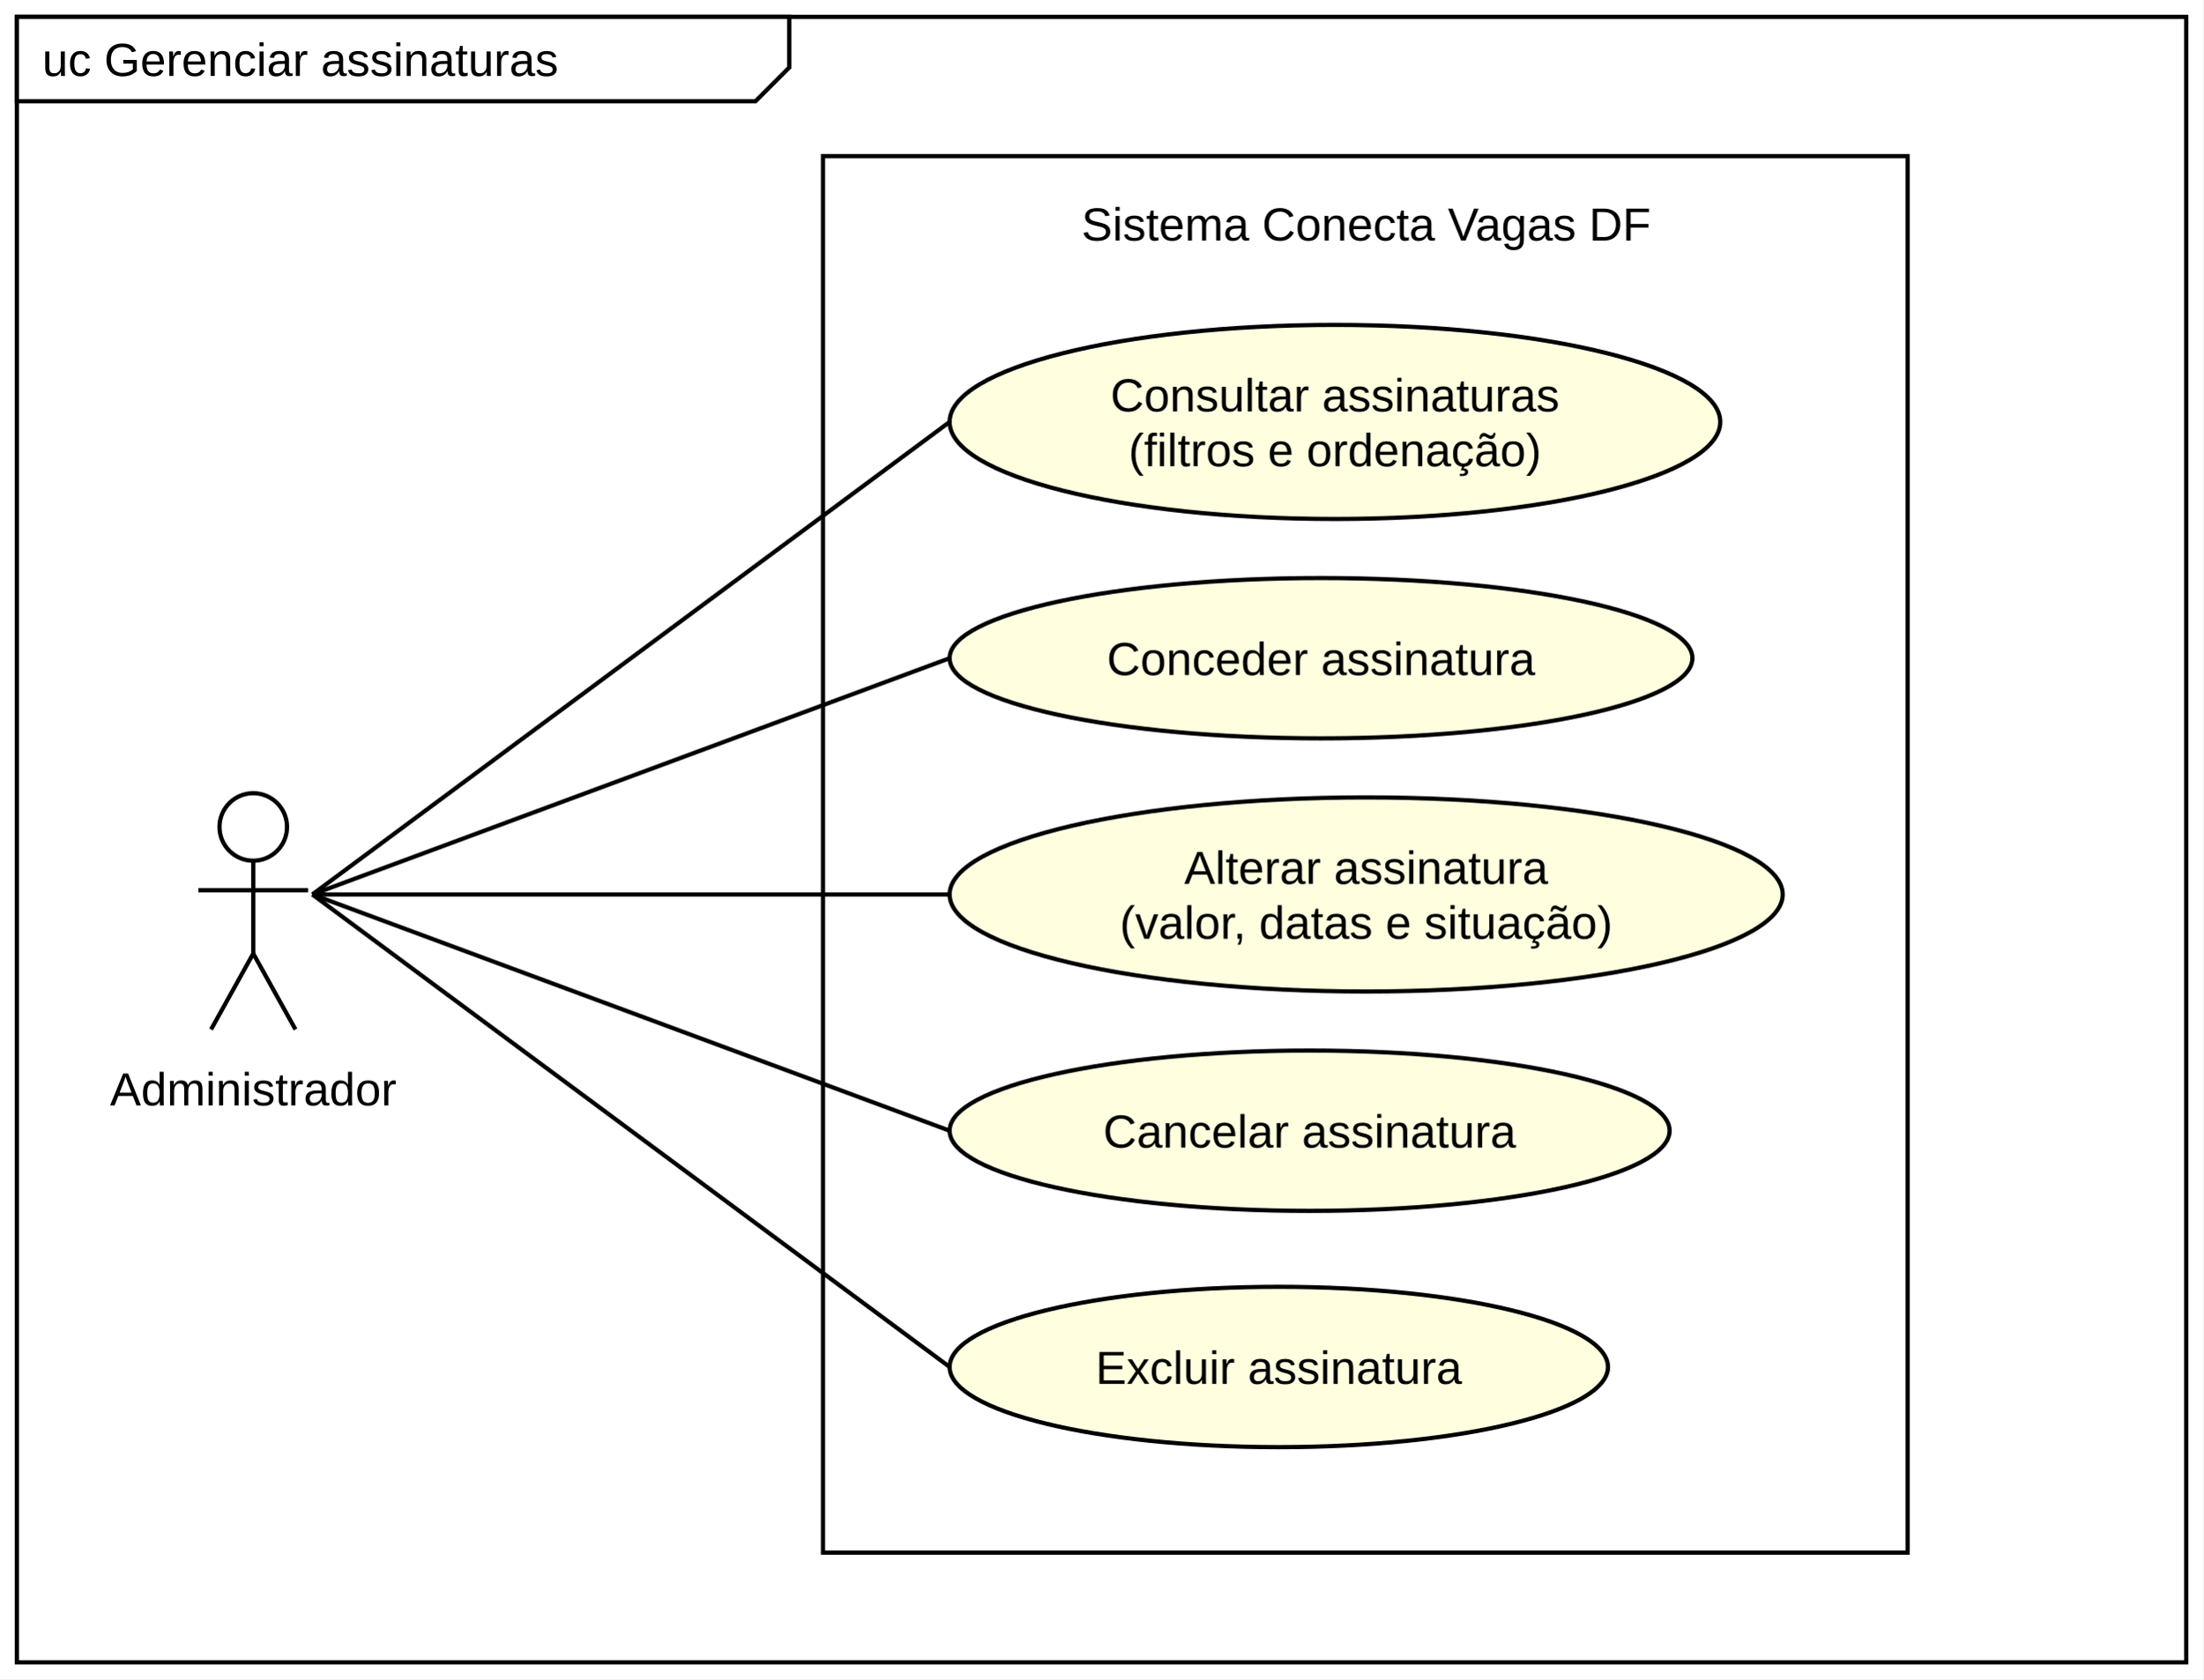
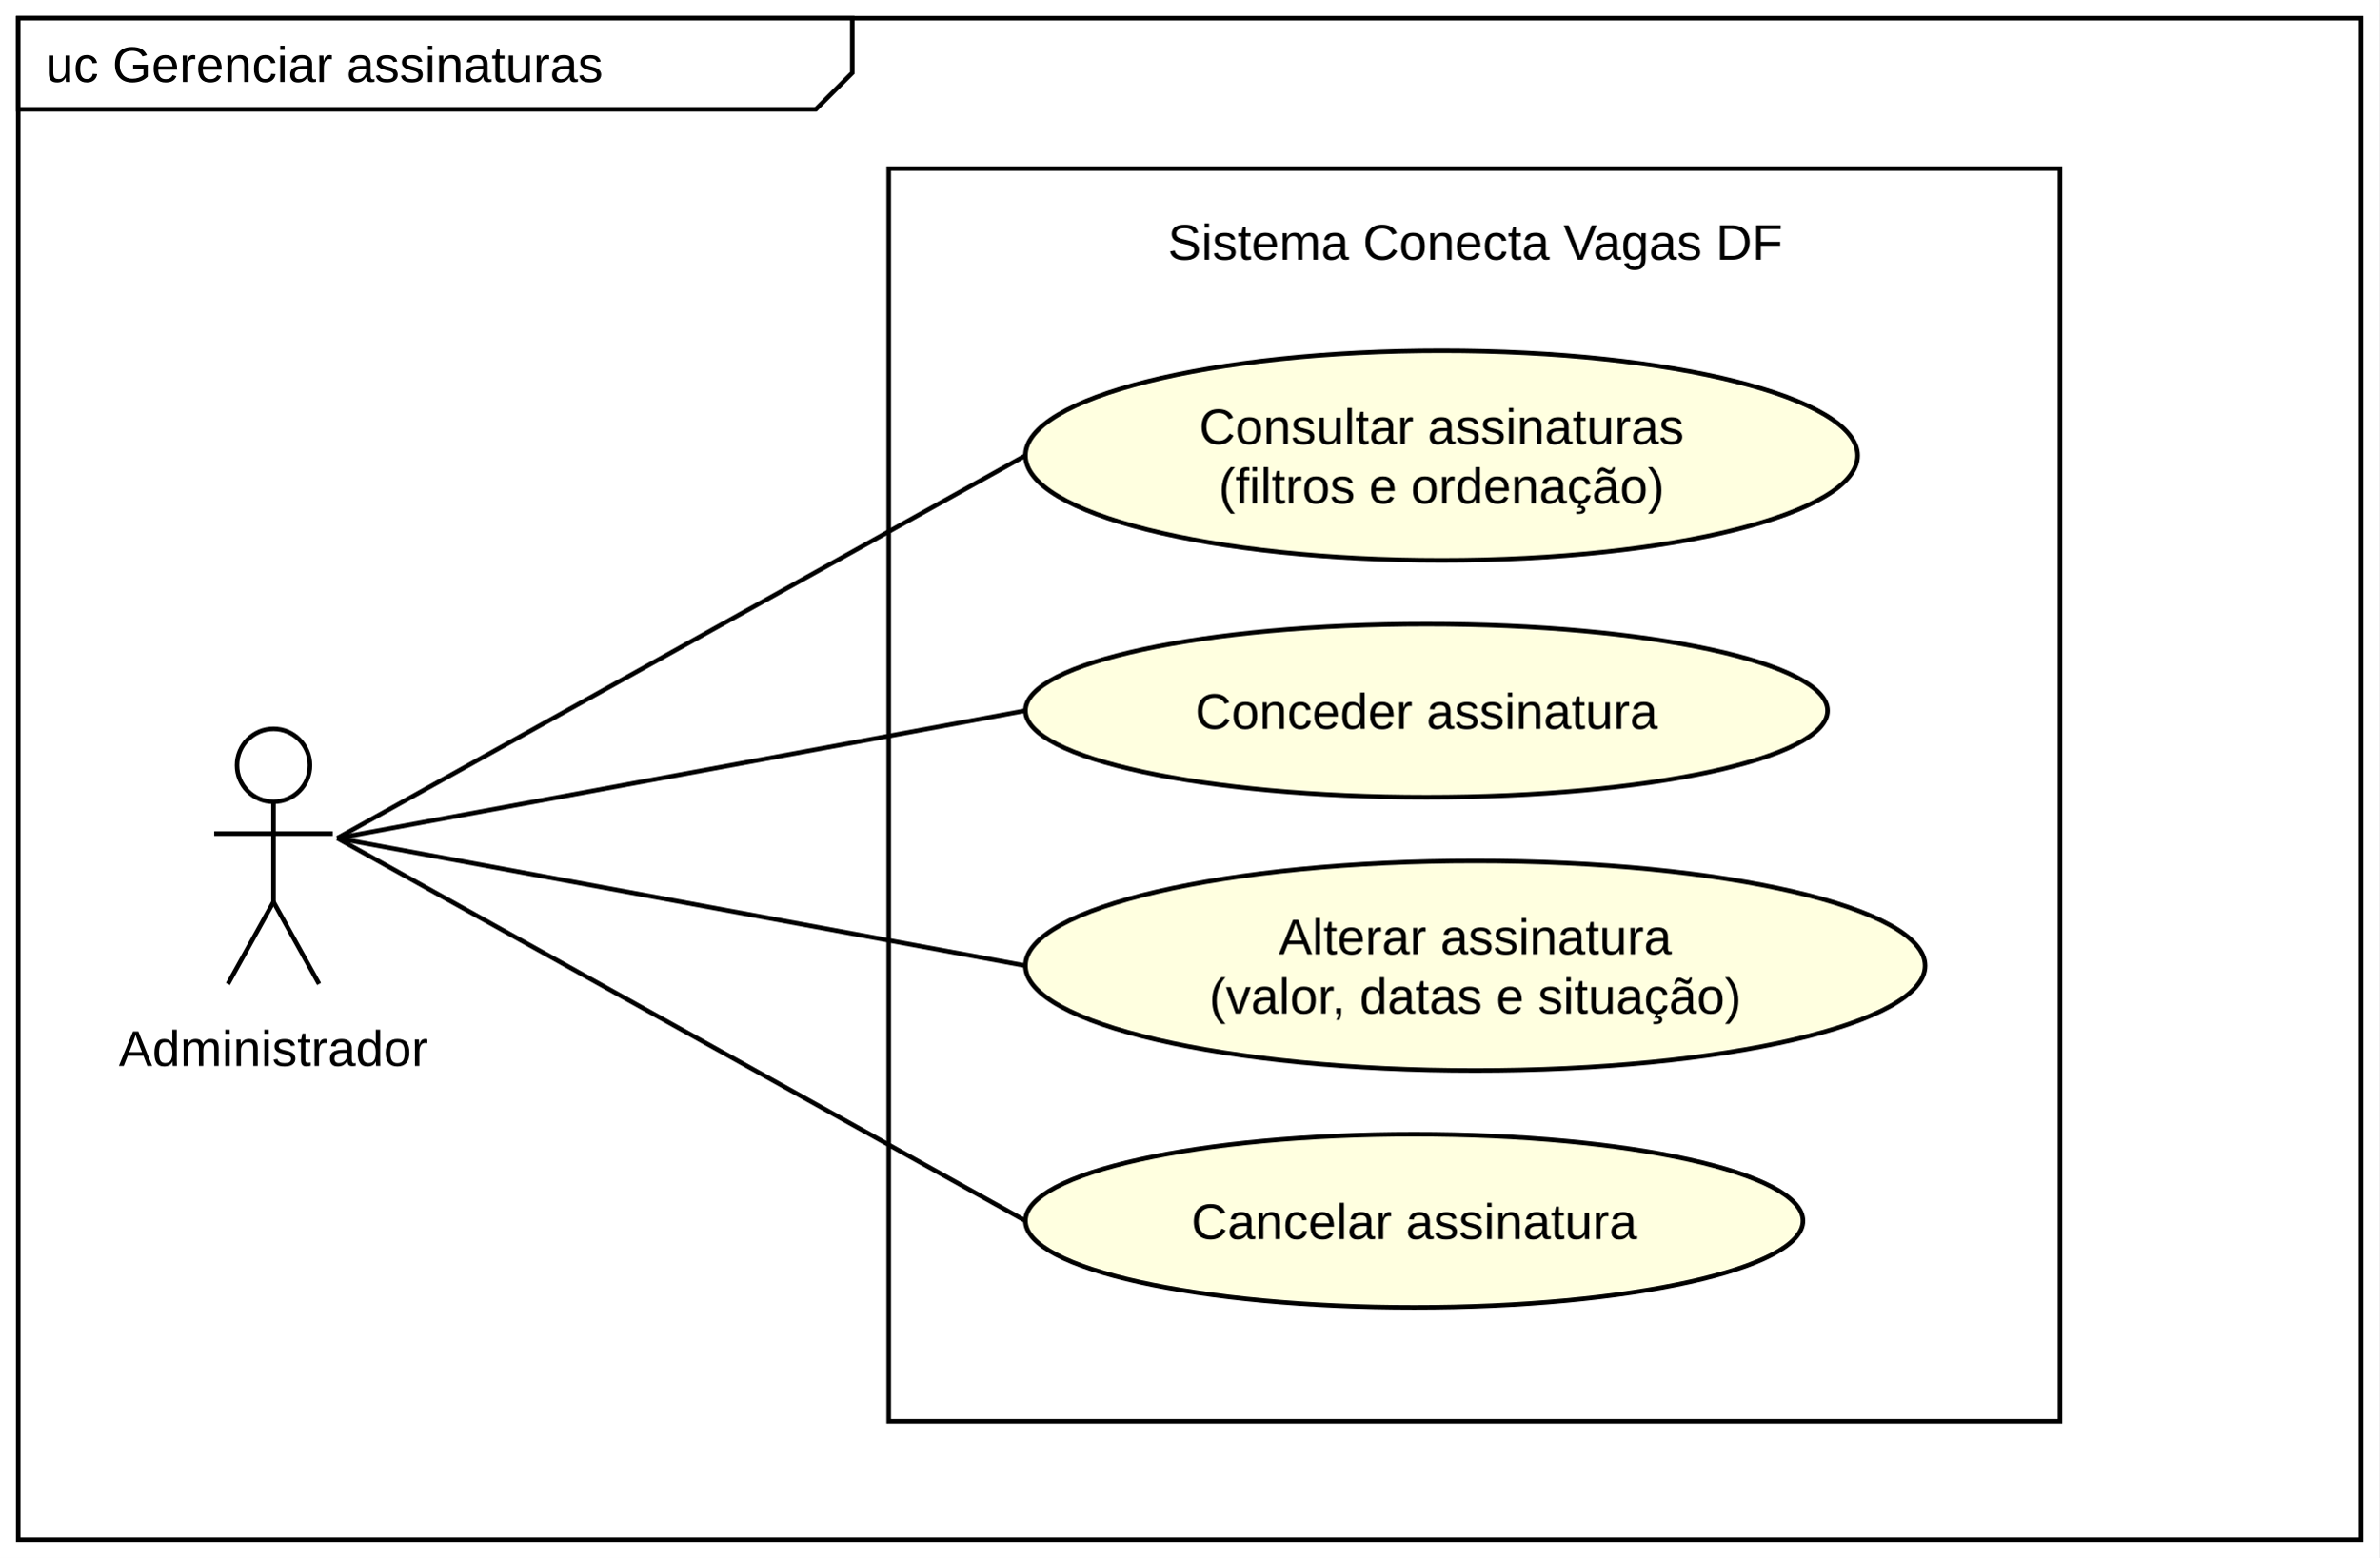
- <svg xmlns="http://www.w3.org/2000/svg" width="522" height="398" viewBox="0 0 522 398">
-   <rect x="0" y="0" width="522" height="398" fill="#fff" />
-   <rect x="4" y="4" width="514" height="390" fill="none" stroke="#000" stroke-width="1" />
+ <svg xmlns="http://www.w3.org/2000/svg" width="522" height="342" viewBox="0 0 522 342">
+   <rect x="0" y="0" width="522" height="342" fill="#fff" />
+   <rect x="4" y="4" width="514" height="334" fill="none" stroke="#000" stroke-width="1" />
  <polygon points="4,4 187,4 187,16 179,24 4,24" fill="#fff" stroke="#000" stroke-width="1" />
  <text x="10" y="18" font-family="Arial, Helvetica, sans-serif" font-size="11" text-anchor="start">uc Gerenciar assinaturas</text>
-   <rect x="195" y="37" width="257" height="331" fill="#fff" stroke="#000" stroke-width="1" />
+   <rect x="195" y="37" width="257" height="275" fill="#fff" stroke="#000" stroke-width="1" />
  <text x="323.7" y="57" font-family="Arial, Helvetica, sans-serif" font-size="11" text-anchor="middle">Sistema Conecta Vagas DF</text>
-   <line x1="74" y1="212" x2="225" y2="100" stroke="#000" stroke-width="1" />
-   <line x1="74" y1="212" x2="225" y2="156" stroke="#000" stroke-width="1" />
-   <line x1="74" y1="212" x2="225" y2="212" stroke="#000" stroke-width="1" />
-   <line x1="74" y1="212" x2="225" y2="268" stroke="#000" stroke-width="1" />
-   <line x1="74" y1="212" x2="225" y2="324" stroke="#000" stroke-width="1" />
+   <line x1="74" y1="184" x2="225" y2="100" stroke="#000" stroke-width="1" />
+   <line x1="74" y1="184" x2="225" y2="156" stroke="#000" stroke-width="1" />
+   <line x1="74" y1="184" x2="225" y2="212" stroke="#000" stroke-width="1" />
+   <line x1="74" y1="184" x2="225" y2="268" stroke="#000" stroke-width="1" />
  <ellipse cx="316.3" cy="100" rx="91.3" ry="23" fill="#FFFFE0" stroke="#000" stroke-width="1" />
  <text x="316.3" y="97.5" font-family="Arial, Helvetica, sans-serif" font-size="11" text-anchor="middle">Consultar assinaturas</text>
  <text x="316.3" y="110.5" font-family="Arial, Helvetica, sans-serif" font-size="11" text-anchor="middle">(filtros e ordenação)</text>
  <ellipse cx="313" cy="156" rx="88" ry="19" fill="#FFFFE0" stroke="#000" stroke-width="1" />
  <text x="313" y="160" font-family="Arial, Helvetica, sans-serif" font-size="11" text-anchor="middle">Conceder assinatura</text>
  <ellipse cx="323.7" cy="212" rx="98.7" ry="23" fill="#FFFFE0" stroke="#000" stroke-width="1" />
  <text x="323.7" y="209.5" font-family="Arial, Helvetica, sans-serif" font-size="11" text-anchor="middle">Alterar assinatura</text>
  <text x="323.7" y="222.5" font-family="Arial, Helvetica, sans-serif" font-size="11" text-anchor="middle">(valor, datas e situação)</text>
  <ellipse cx="310.3" cy="268" rx="85.3" ry="19" fill="#FFFFE0" stroke="#000" stroke-width="1" />
  <text x="310.3" y="272" font-family="Arial, Helvetica, sans-serif" font-size="11" text-anchor="middle">Cancelar assinatura</text>
-   <ellipse cx="303" cy="324" rx="78" ry="19" fill="#FFFFE0" stroke="#000" stroke-width="1" />
-   <text x="303" y="328" font-family="Arial, Helvetica, sans-serif" font-size="11" text-anchor="middle">Excluir assinatura</text>
  <g stroke="#000" stroke-width="1" fill="none">
-     <circle cx="60" cy="196" r="8" fill="#fff" />
-     <line x1="60" y1="204" x2="60" y2="226" />
-     <line x1="47" y1="211" x2="73" y2="211" />
-     <line x1="60" y1="226" x2="50" y2="244" />
-     <line x1="60" y1="226" x2="70" y2="244" />
+     <circle cx="60" cy="168" r="8" fill="#fff" />
+     <line x1="60" y1="176" x2="60" y2="198" />
+     <line x1="47" y1="183" x2="73" y2="183" />
+     <line x1="60" y1="198" x2="50" y2="216" />
+     <line x1="60" y1="198" x2="70" y2="216" />
  </g>
-   <text x="60" y="262" font-family="Arial, Helvetica, sans-serif" font-size="11" text-anchor="middle">Administrador</text>
+   <text x="60" y="234" font-family="Arial, Helvetica, sans-serif" font-size="11" text-anchor="middle">Administrador</text>
</svg>
